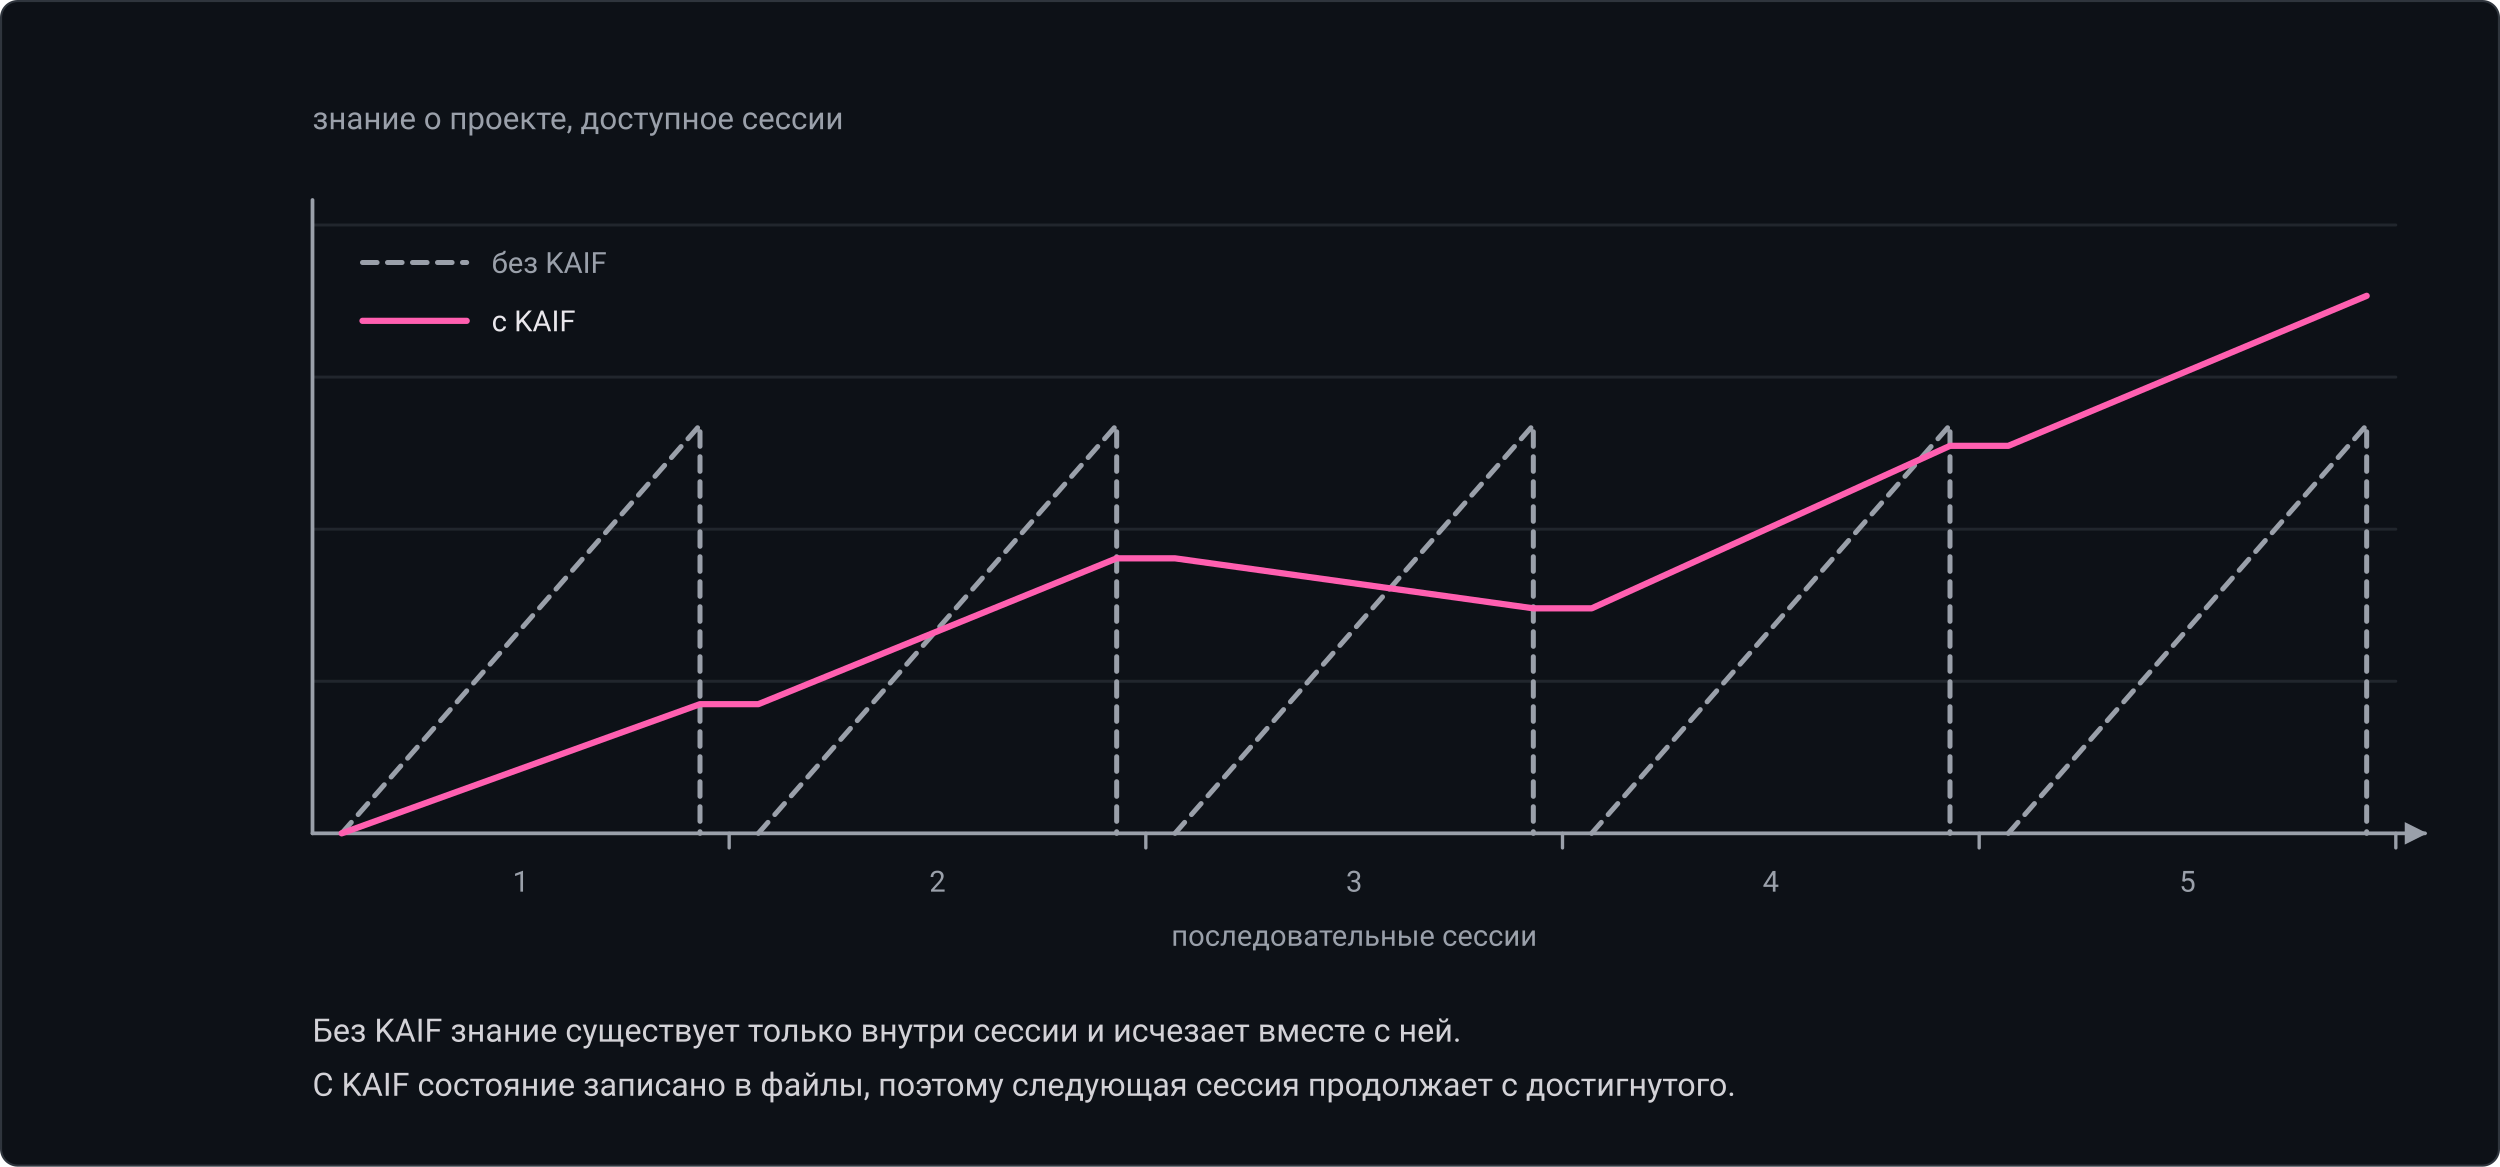
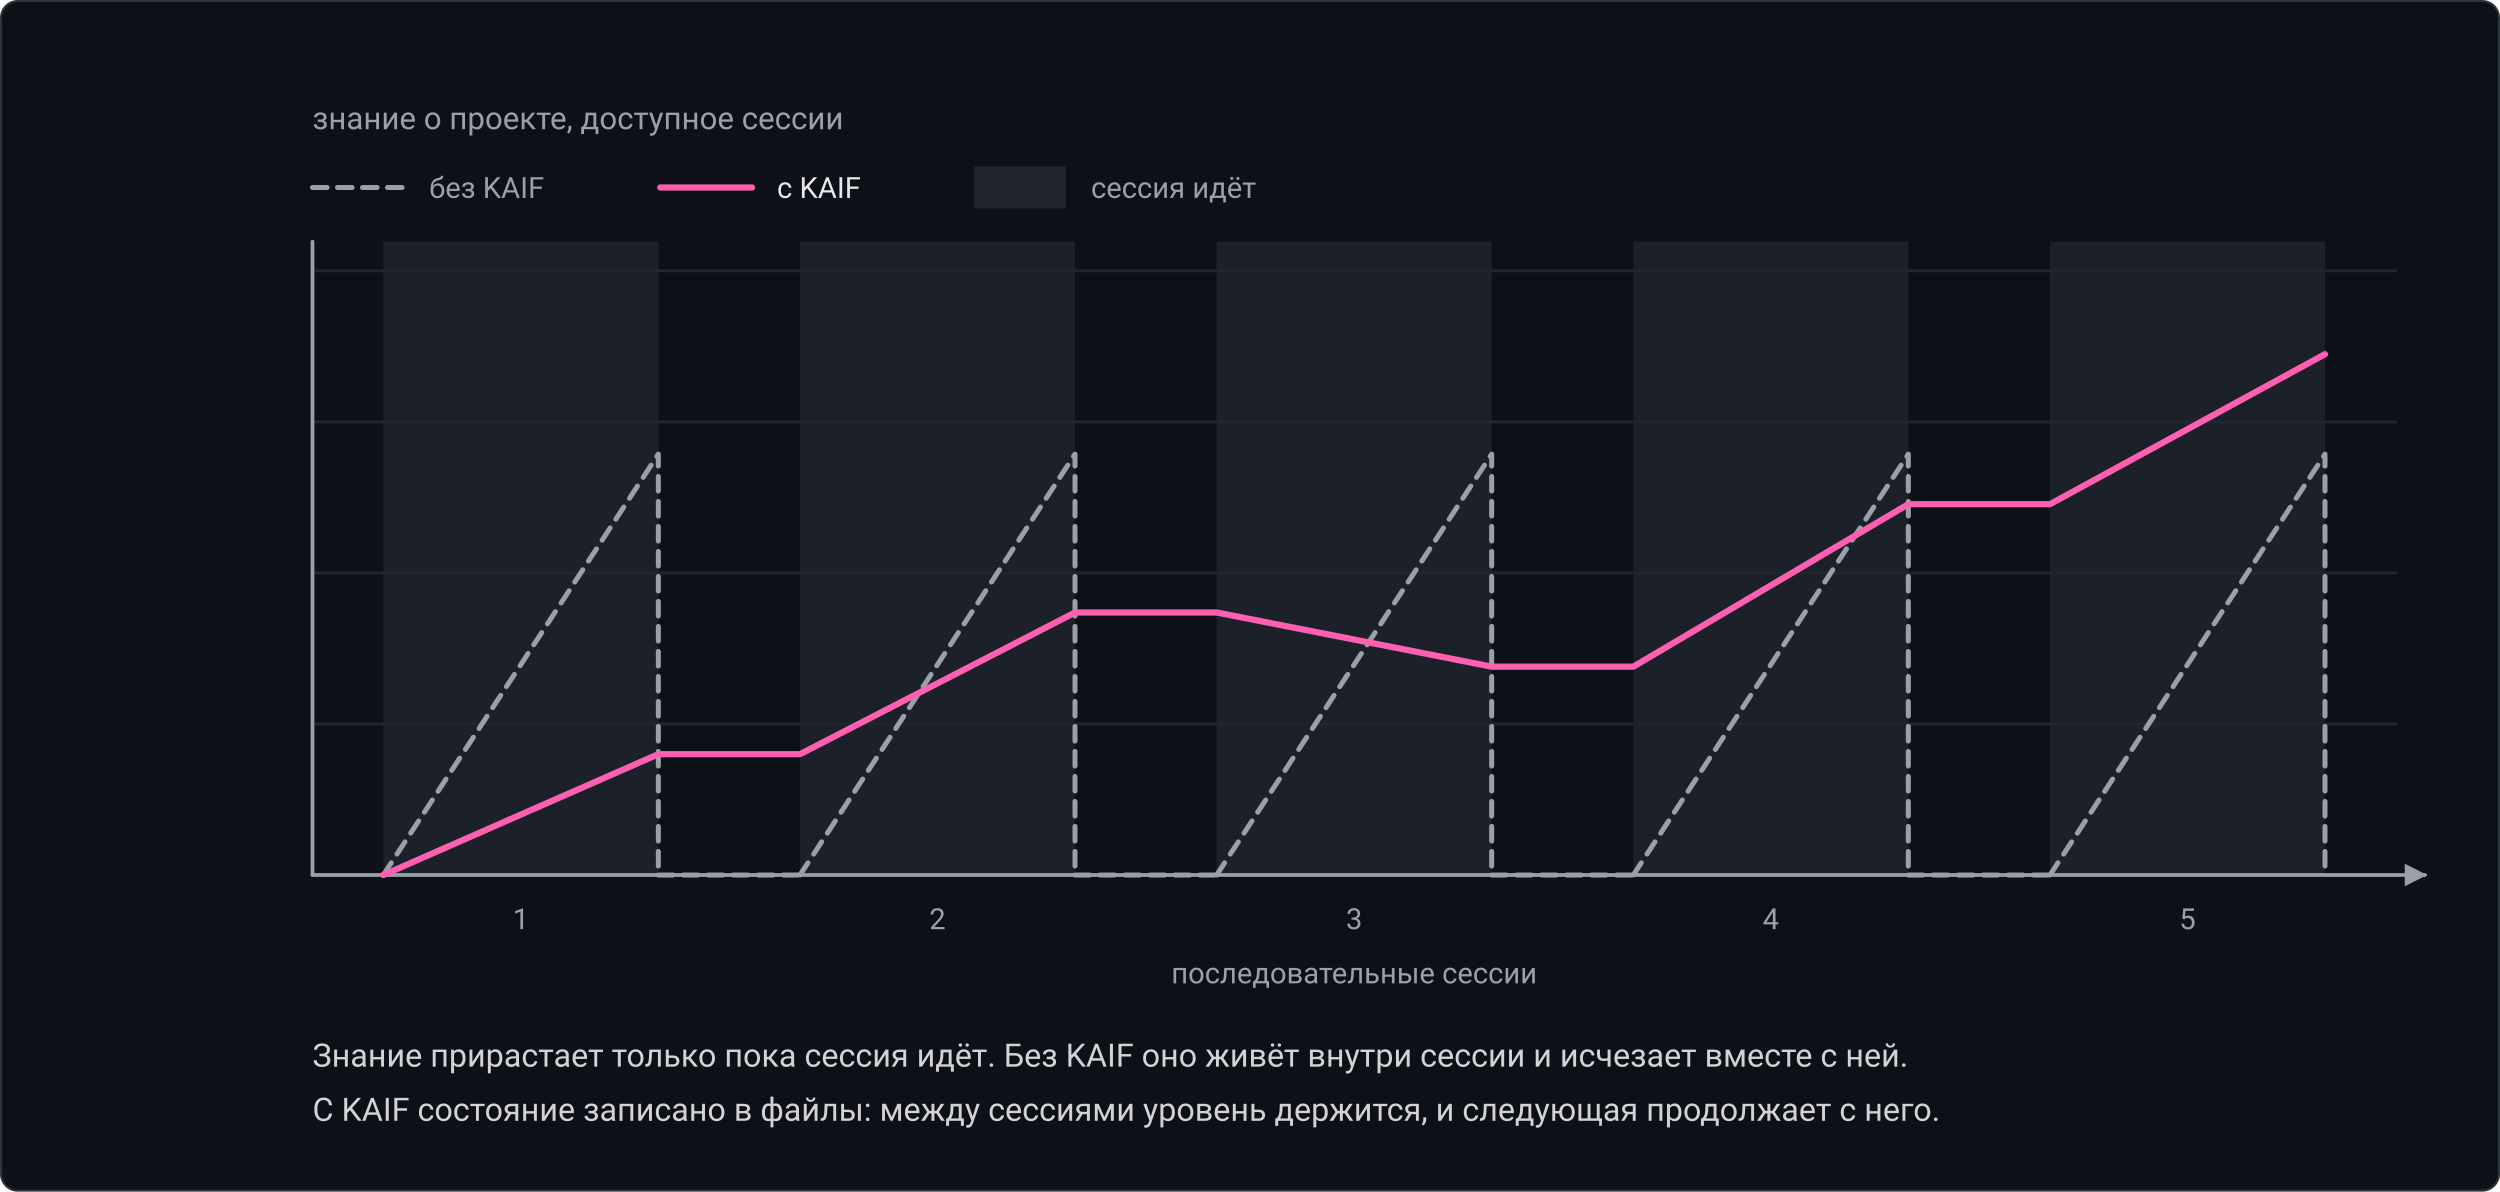
- <svg xmlns="http://www.w3.org/2000/svg" viewBox="0 0 1200 560" width="1200" height="560" role="img" aria-label="Без KAIF знание существует только внутри сессии и исчезает вместе с ней. С KAIF состояние записано в файлы, поэтому следующая сессия продолжает с достигнутого.">
+ <svg xmlns="http://www.w3.org/2000/svg" viewBox="0 0 1200 572" width="1200" height="572" role="img" aria-label="Знание прирастает только пока сессия идёт. Без KAIF оно живёт внутри сессии и исчезает вместе с ней. С KAIF состояние записано в файлы: между сессиями уровень держится, и следующая продолжает с него.">
  <defs>
    <marker id="a" viewBox="0 0 10 10" refX="9" refY="5" markerWidth="6" markerHeight="6" orient="auto-start-reverse">
      <path d="M0 0 L10 5 L0 10 z" fill="#e9e7ec" />
    </marker>
    <marker id="b" viewBox="0 0 10 10" refX="9" refY="5" markerWidth="6" markerHeight="6" orient="auto-start-reverse">
      <path d="M0 0 L10 5 L0 10 z" fill="#ff5fb0" />
    </marker>
    <marker id="c" viewBox="0 0 10 10" refX="9" refY="5" markerWidth="6" markerHeight="6" orient="auto-start-reverse">
      <path d="M0 0 L10 5 L0 10 z" fill="#9aa0aa" />
    </marker>
  </defs>
-   <rect x="0.5" y="0.5" width="1199" height="559" rx="8" fill="#0d1117" stroke="#2f353d" stroke-width="1" />
+   <rect x="0.5" y="0.5" width="1199" height="571" rx="8" fill="#0d1117" stroke="#2f353d" stroke-width="1" />
  <text x="150" y="62" text-anchor="start" font-family="system-ui,-apple-system,&quot;Segoe UI&quot;,Roboto,Helvetica,Arial,sans-serif" font-size="15" font-weight="400" fill="#9aa0aa">знание о проекте, доступное сессии</text>
-   <path d="M150 108 L1150 108" fill="none" stroke="#21262d" stroke-width="1.4" stroke-linecap="round" stroke-linejoin="round" />
-   <path d="M150 181 L1150 181" fill="none" stroke="#21262d" stroke-width="1.4" stroke-linecap="round" stroke-linejoin="round" />
-   <path d="M150 254 L1150 254" fill="none" stroke="#21262d" stroke-width="1.4" stroke-linecap="round" stroke-linejoin="round" />
-   <path d="M150 327 L1150 327" fill="none" stroke="#21262d" stroke-width="1.4" stroke-linecap="round" stroke-linejoin="round" />
-   <path d="M150 400 L1150 400" fill="none" stroke="#21262d" stroke-width="1.4" stroke-linecap="round" stroke-linejoin="round" />
-   <path d="M150 96 L150 400" fill="none" stroke="#9aa0aa" stroke-width="1.8" stroke-linecap="round" stroke-linejoin="round" />
-   <path d="M150 400 L1164 400" fill="none" stroke="#9aa0aa" stroke-width="1.8" stroke-linecap="round" stroke-linejoin="round" marker-end="url(#c)" />
-   <path d="M350 400 L350 407" fill="none" stroke="#9aa0aa" stroke-width="1.6" stroke-linecap="round" stroke-linejoin="round" />
-   <text x="250" y="428" text-anchor="middle" font-family="system-ui,-apple-system,&quot;Segoe UI&quot;,Roboto,Helvetica,Arial,sans-serif" font-size="14" font-weight="400" fill="#9aa0aa">1</text>
-   <path d="M550 400 L550 407" fill="none" stroke="#9aa0aa" stroke-width="1.6" stroke-linecap="round" stroke-linejoin="round" />
-   <text x="450" y="428" text-anchor="middle" font-family="system-ui,-apple-system,&quot;Segoe UI&quot;,Roboto,Helvetica,Arial,sans-serif" font-size="14" font-weight="400" fill="#9aa0aa">2</text>
-   <path d="M750 400 L750 407" fill="none" stroke="#9aa0aa" stroke-width="1.6" stroke-linecap="round" stroke-linejoin="round" />
-   <text x="650" y="428" text-anchor="middle" font-family="system-ui,-apple-system,&quot;Segoe UI&quot;,Roboto,Helvetica,Arial,sans-serif" font-size="14" font-weight="400" fill="#9aa0aa">3</text>
-   <path d="M950 400 L950 407" fill="none" stroke="#9aa0aa" stroke-width="1.6" stroke-linecap="round" stroke-linejoin="round" />
-   <text x="850" y="428" text-anchor="middle" font-family="system-ui,-apple-system,&quot;Segoe UI&quot;,Roboto,Helvetica,Arial,sans-serif" font-size="14" font-weight="400" fill="#9aa0aa">4</text>
-   <path d="M1150 400 L1150 407" fill="none" stroke="#9aa0aa" stroke-width="1.6" stroke-linecap="round" stroke-linejoin="round" />
-   <text x="1050" y="428" text-anchor="middle" font-family="system-ui,-apple-system,&quot;Segoe UI&quot;,Roboto,Helvetica,Arial,sans-serif" font-size="14" font-weight="400" fill="#9aa0aa">5</text>
-   <text x="650" y="454" text-anchor="middle" font-family="system-ui,-apple-system,&quot;Segoe UI&quot;,Roboto,Helvetica,Arial,sans-serif" font-size="14" font-weight="400" fill="#9aa0aa">последовательные сессии</text>
-   <path d="M164 400 L336 204 L336 400 M364 400 L536 204 L536 400 M564 400 L736 204 L736 400 M764 400 L936 204 L936 400 M964 400 L1136 204 L1136 400" fill="none" stroke="#9aa0aa" stroke-width="2.4" stroke-linecap="round" stroke-linejoin="round" stroke-dasharray="7 5" />
-   <path d="M164 400 L336 338 L364 338 L536 268 L564 268 L736 292 L764 292 L936 214 L964 214 L1136 142" fill="none" stroke="#ff5fb0" stroke-width="3" stroke-linecap="round" stroke-linejoin="round" />
-   <path d="M174 126 L224 126" fill="none" stroke="#9aa0aa" stroke-width="2.4" stroke-linecap="round" stroke-linejoin="round" stroke-dasharray="7 5" />
-   <text x="236" y="131" text-anchor="start" font-family="system-ui,-apple-system,&quot;Segoe UI&quot;,Roboto,Helvetica,Arial,sans-serif" font-size="14" font-weight="400" fill="#9aa0aa">без KAIF</text>
-   <path d="M174 154 L224 154" fill="none" stroke="#ff5fb0" stroke-width="3" stroke-linecap="round" stroke-linejoin="round" />
-   <text x="236" y="159" text-anchor="start" font-family="system-ui,-apple-system,&quot;Segoe UI&quot;,Roboto,Helvetica,Arial,sans-serif" font-size="14" font-weight="400" fill="#e9e7ec">с KAIF</text>
-   <text x="150" y="500" text-anchor="start" font-family="system-ui,-apple-system,&quot;Segoe UI&quot;,Roboto,Helvetica,Arial,sans-serif" font-size="15.5" font-weight="400" fill="#e9e7ec" opacity="0.9">Без KAIF знание существует только внутри сессии и исчезает вместе с ней.</text>
-   <text x="150" y="526" text-anchor="start" font-family="system-ui,-apple-system,&quot;Segoe UI&quot;,Roboto,Helvetica,Arial,sans-serif" font-size="15.5" font-weight="400" fill="#e9e7ec" opacity="0.9">С KAIF состояние записано в файлы, поэтому следующая сессия продолжает с достигнутого.</text>
+   <rect x="184" y="116" width="132" height="304" fill="#21262d" opacity="0.75" />
+   <rect x="384" y="116" width="132" height="304" fill="#21262d" opacity="0.75" />
+   <rect x="584" y="116" width="132" height="304" fill="#21262d" opacity="0.75" />
+   <rect x="784" y="116" width="132" height="304" fill="#21262d" opacity="0.75" />
+   <rect x="984" y="116" width="132" height="304" fill="#21262d" opacity="0.75" />
+   <path d="M150 130 L1150 130" fill="none" stroke="#21262d" stroke-width="1.4" stroke-linecap="round" stroke-linejoin="round" />
+   <path d="M150 202.5 L1150 202.5" fill="none" stroke="#21262d" stroke-width="1.4" stroke-linecap="round" stroke-linejoin="round" />
+   <path d="M150 275 L1150 275" fill="none" stroke="#21262d" stroke-width="1.4" stroke-linecap="round" stroke-linejoin="round" />
+   <path d="M150 347.5 L1150 347.5" fill="none" stroke="#21262d" stroke-width="1.4" stroke-linecap="round" stroke-linejoin="round" />
+   <path d="M150 420 L1150 420" fill="none" stroke="#21262d" stroke-width="1.4" stroke-linecap="round" stroke-linejoin="round" />
+   <path d="M150 116 L150 420" fill="none" stroke="#9aa0aa" stroke-width="1.8" stroke-linecap="round" stroke-linejoin="round" />
+   <path d="M150 420 L1164 420" fill="none" stroke="#9aa0aa" stroke-width="1.8" stroke-linecap="round" stroke-linejoin="round" marker-end="url(#c)" />
+   <text x="250" y="446" text-anchor="middle" font-family="system-ui,-apple-system,&quot;Segoe UI&quot;,Roboto,Helvetica,Arial,sans-serif" font-size="14" font-weight="400" fill="#9aa0aa">1</text>
+   <text x="450" y="446" text-anchor="middle" font-family="system-ui,-apple-system,&quot;Segoe UI&quot;,Roboto,Helvetica,Arial,sans-serif" font-size="14" font-weight="400" fill="#9aa0aa">2</text>
+   <text x="650" y="446" text-anchor="middle" font-family="system-ui,-apple-system,&quot;Segoe UI&quot;,Roboto,Helvetica,Arial,sans-serif" font-size="14" font-weight="400" fill="#9aa0aa">3</text>
+   <text x="850" y="446" text-anchor="middle" font-family="system-ui,-apple-system,&quot;Segoe UI&quot;,Roboto,Helvetica,Arial,sans-serif" font-size="14" font-weight="400" fill="#9aa0aa">4</text>
+   <text x="1050" y="446" text-anchor="middle" font-family="system-ui,-apple-system,&quot;Segoe UI&quot;,Roboto,Helvetica,Arial,sans-serif" font-size="14" font-weight="400" fill="#9aa0aa">5</text>
+   <text x="650" y="472" text-anchor="middle" font-family="system-ui,-apple-system,&quot;Segoe UI&quot;,Roboto,Helvetica,Arial,sans-serif" font-size="14" font-weight="400" fill="#9aa0aa">последовательные сессии</text>
+   <path d="M184 420 L316 218 L316 420 M316 420 L384 420 M384 420 L516 218 L516 420 M516 420 L584 420 M584 420 L716 218 L716 420 M716 420 L784 420 M784 420 L916 218 L916 420 M916 420 L984 420 M984 420 L1116 218 L1116 420" fill="none" stroke="#9aa0aa" stroke-width="2.4" stroke-linecap="round" stroke-linejoin="round" stroke-dasharray="7 5" />
+   <path d="M184 420 L316 362 L384 362 L516 294 L584 294 L716 320 L784 320 L916 242 L984 242 L1116 170" fill="none" stroke="#ff5fb0" stroke-width="3" stroke-linecap="round" stroke-linejoin="round" />
+   <path d="M150 90 L194 90" fill="none" stroke="#9aa0aa" stroke-width="2.4" stroke-linecap="round" stroke-linejoin="round" stroke-dasharray="7 5" />
+   <text x="206" y="95" text-anchor="start" font-family="system-ui,-apple-system,&quot;Segoe UI&quot;,Roboto,Helvetica,Arial,sans-serif" font-size="14" font-weight="400" fill="#9aa0aa">без KAIF</text>
+   <path d="M316.96 90 L360.96 90" fill="none" stroke="#ff5fb0" stroke-width="3" stroke-linecap="round" stroke-linejoin="round" />
+   <text x="372.96" y="95" text-anchor="start" font-family="system-ui,-apple-system,&quot;Segoe UI&quot;,Roboto,Helvetica,Arial,sans-serif" font-size="14" font-weight="400" fill="#e9e7ec">с KAIF</text>
+   <rect x="467.68" y="80" width="44" height="20" fill="#21262d" />
+   <text x="523.68" y="95" text-anchor="start" font-family="system-ui,-apple-system,&quot;Segoe UI&quot;,Roboto,Helvetica,Arial,sans-serif" font-size="14" font-weight="400" fill="#9aa0aa">сессия идёт</text>
+   <text x="150" y="512" text-anchor="start" font-family="system-ui,-apple-system,&quot;Segoe UI&quot;,Roboto,Helvetica,Arial,sans-serif" font-size="15.5" font-weight="400" fill="#e9e7ec" opacity="0.9">Знание прирастает только пока сессия идёт. Без KAIF оно живёт внутри сессии и исчезает вместе с ней.</text>
+   <text x="150" y="538" text-anchor="start" font-family="system-ui,-apple-system,&quot;Segoe UI&quot;,Roboto,Helvetica,Arial,sans-serif" font-size="15.5" font-weight="400" fill="#e9e7ec" opacity="0.9">С KAIF состояние записано в файлы: между сессиями уровень держится, и следующая продолжает с него.</text>
</svg>
